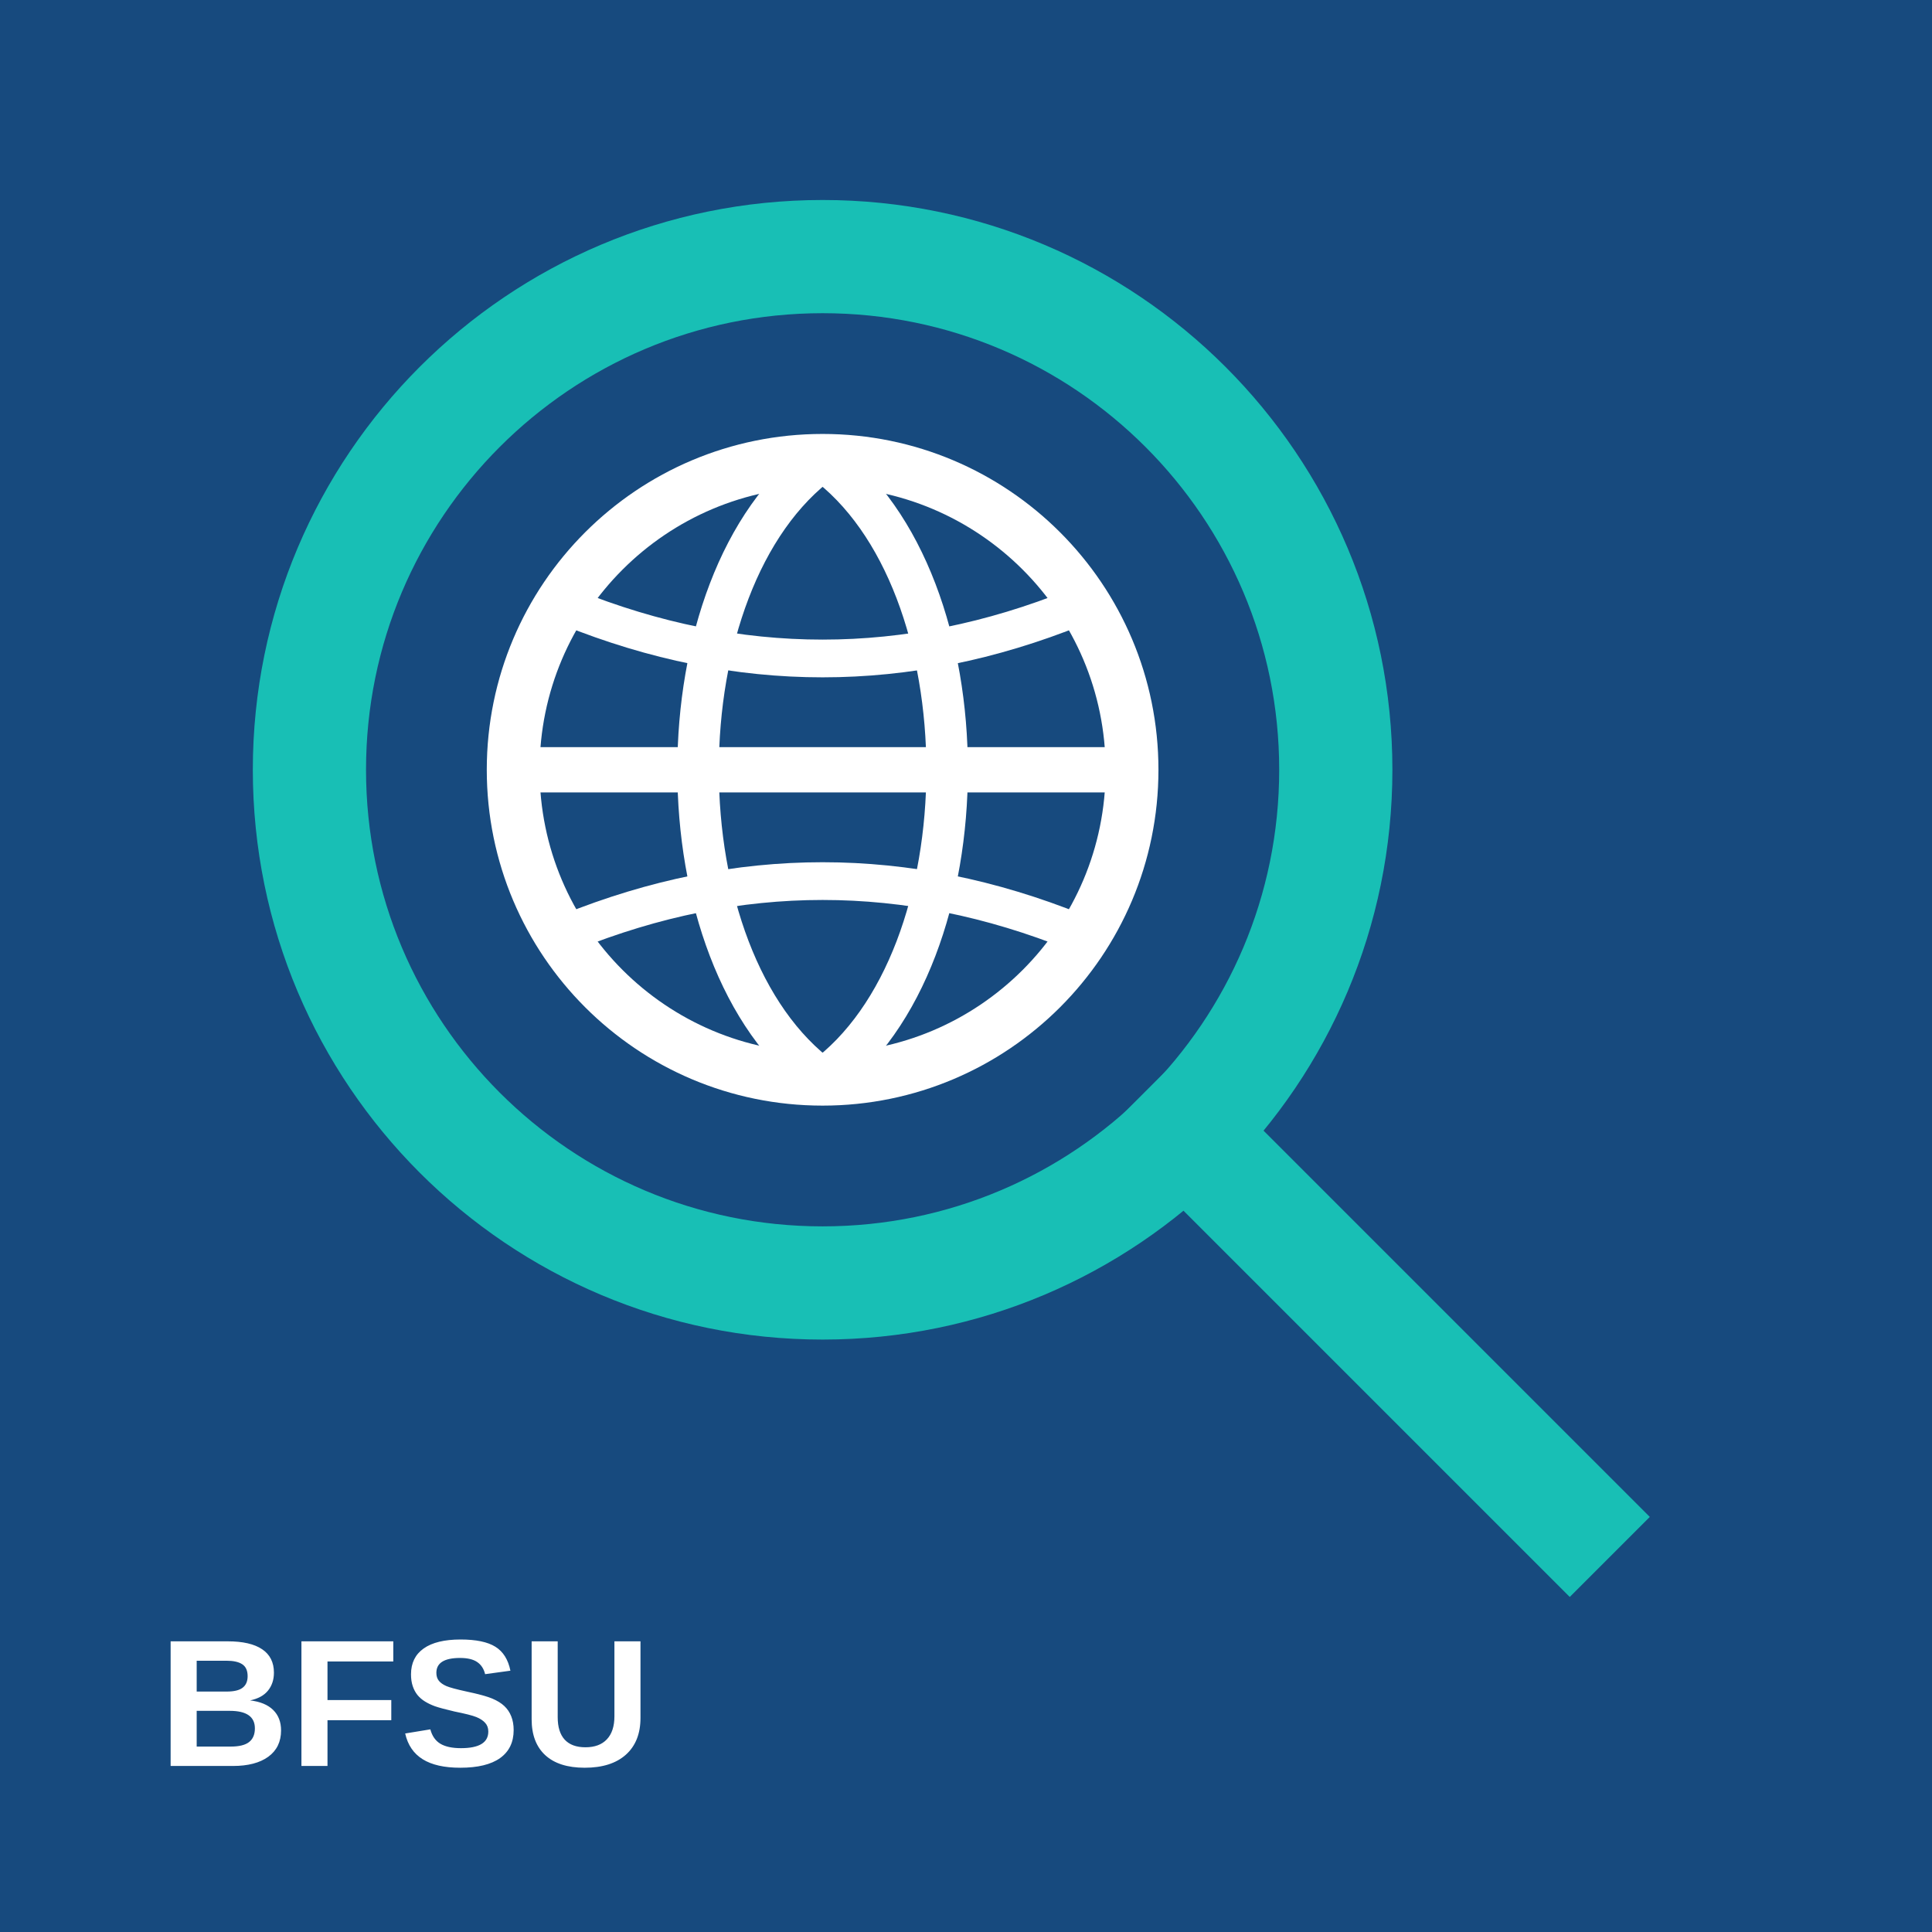
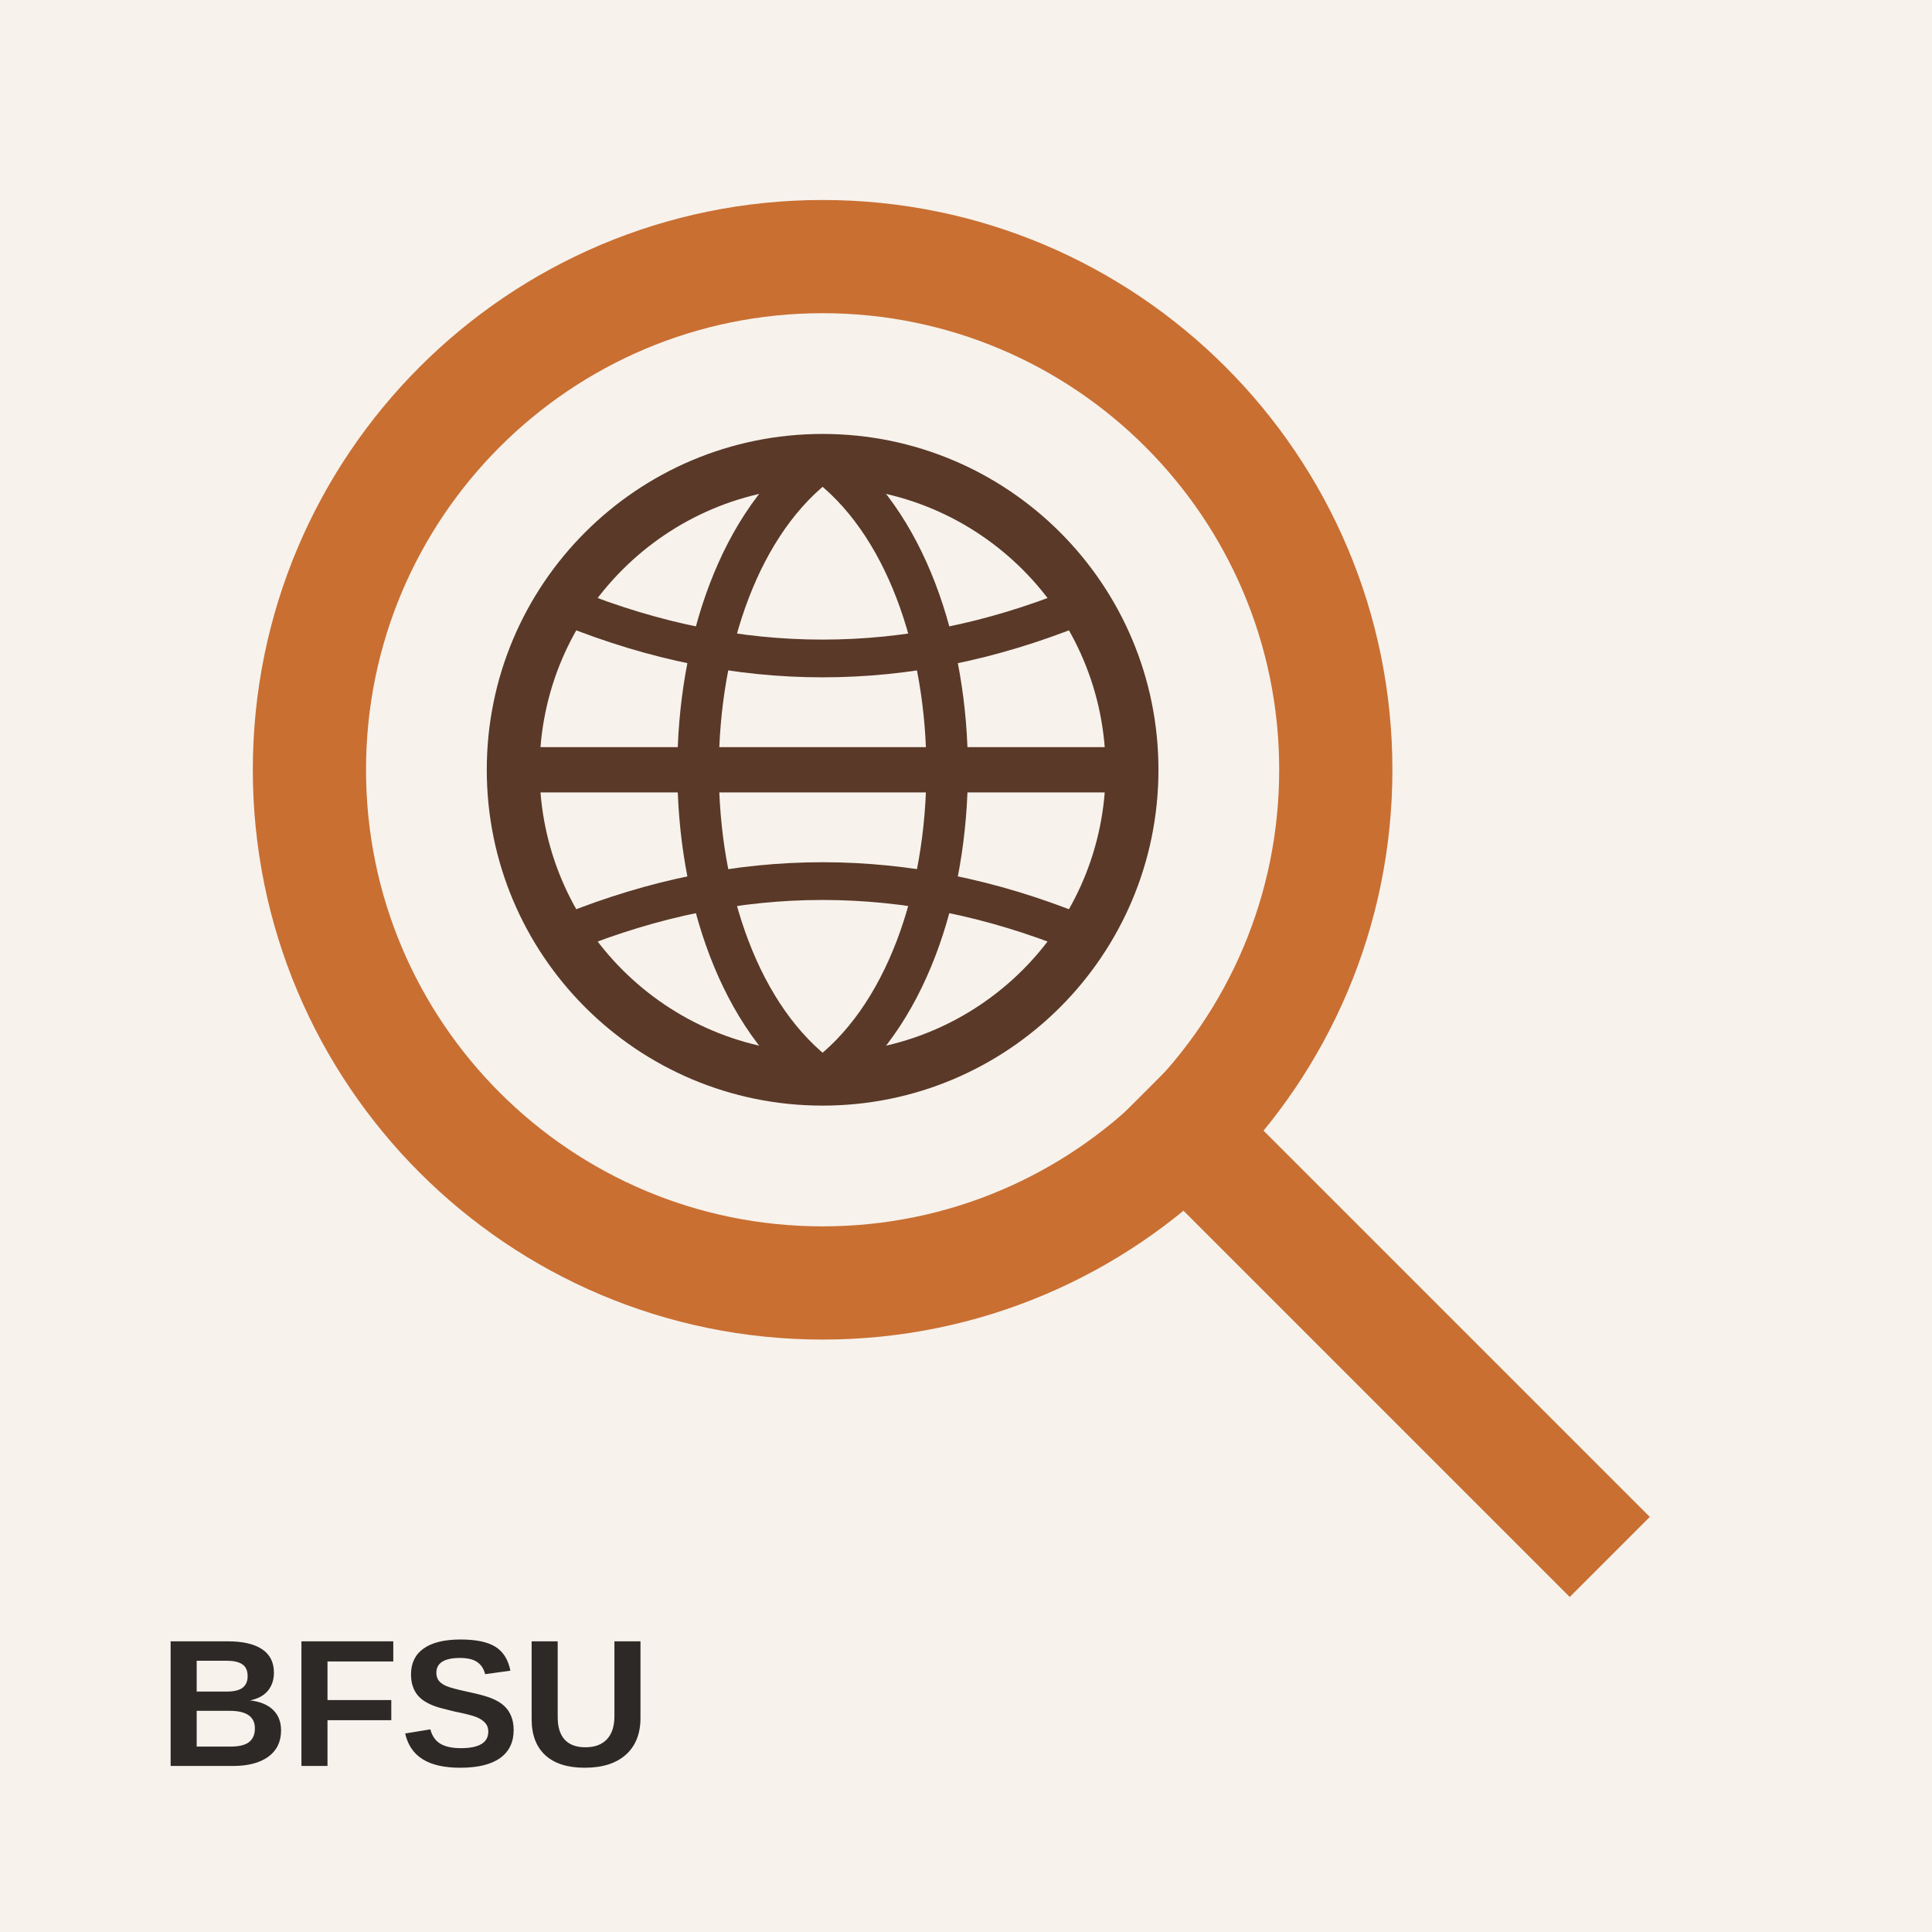
<svg xmlns="http://www.w3.org/2000/svg" width="1024" height="1024" viewBox="0 0 512 512">
-   <rect width="512" height="512" fill="#174a7e" />
-   <circle cx="218" cy="204" r="136" fill="none" stroke="#18bfb5" stroke-width="30" />
-   <line x1="314" y1="300" x2="416" y2="402" stroke="#18bfb5" stroke-width="30" stroke-linecap="square" />
-   <circle cx="218" cy="204" r="82" fill="none" stroke="#ffffff" stroke-width="14" />
-   <path d="M136 204 H300" fill="none" stroke="#ffffff" stroke-width="12" stroke-linecap="round" />
-   <path d="M151 161 Q218 188 285 161" fill="none" stroke="#ffffff" stroke-width="10" stroke-linecap="round" />
-   <path d="M151 247 Q218 220 285 247" fill="none" stroke="#ffffff" stroke-width="10" stroke-linecap="round" />
-   <path d="M218 122 C174 154 174 254 218 286" fill="none" stroke="#ffffff" stroke-width="11" stroke-linecap="round" />
-   <path d="M218 122 C262 154 262 254 218 286" fill="none" stroke="#ffffff" stroke-width="11" stroke-linecap="round" />
-   <text x="42" y="468" fill="#ffffff" font-family="Arial, sans-serif" font-size="48" font-weight="700">BFSU</text>
+   <rect width="512" height="512" fill="#F7F2EC" />
+   <circle cx="218" cy="204" r="136" fill="none" stroke="#C96F32" stroke-width="30" />
+   <line x1="314" y1="300" x2="416" y2="402" stroke="#C96F32" stroke-width="30" stroke-linecap="square" />
+   <circle cx="218" cy="204" r="82" fill="none" stroke="#5A3928" stroke-width="14" />
+   <path d="M136 204 H300" fill="none" stroke="#5A3928" stroke-width="12" stroke-linecap="round" />
+   <path d="M151 161 Q218 188 285 161" fill="none" stroke="#5A3928" stroke-width="10" stroke-linecap="round" />
+   <path d="M151 247 Q218 220 285 247" fill="none" stroke="#5A3928" stroke-width="10" stroke-linecap="round" />
+   <path d="M218 122 C174 154 174 254 218 286" fill="none" stroke="#5A3928" stroke-width="11" stroke-linecap="round" />
+   <path d="M218 122 C262 154 262 254 218 286" fill="none" stroke="#5A3928" stroke-width="11" stroke-linecap="round" />
+   <text x="42" y="468" fill="#2D2926" font-family="Arial, sans-serif" font-size="48" font-weight="700">BFSU</text>
</svg>
